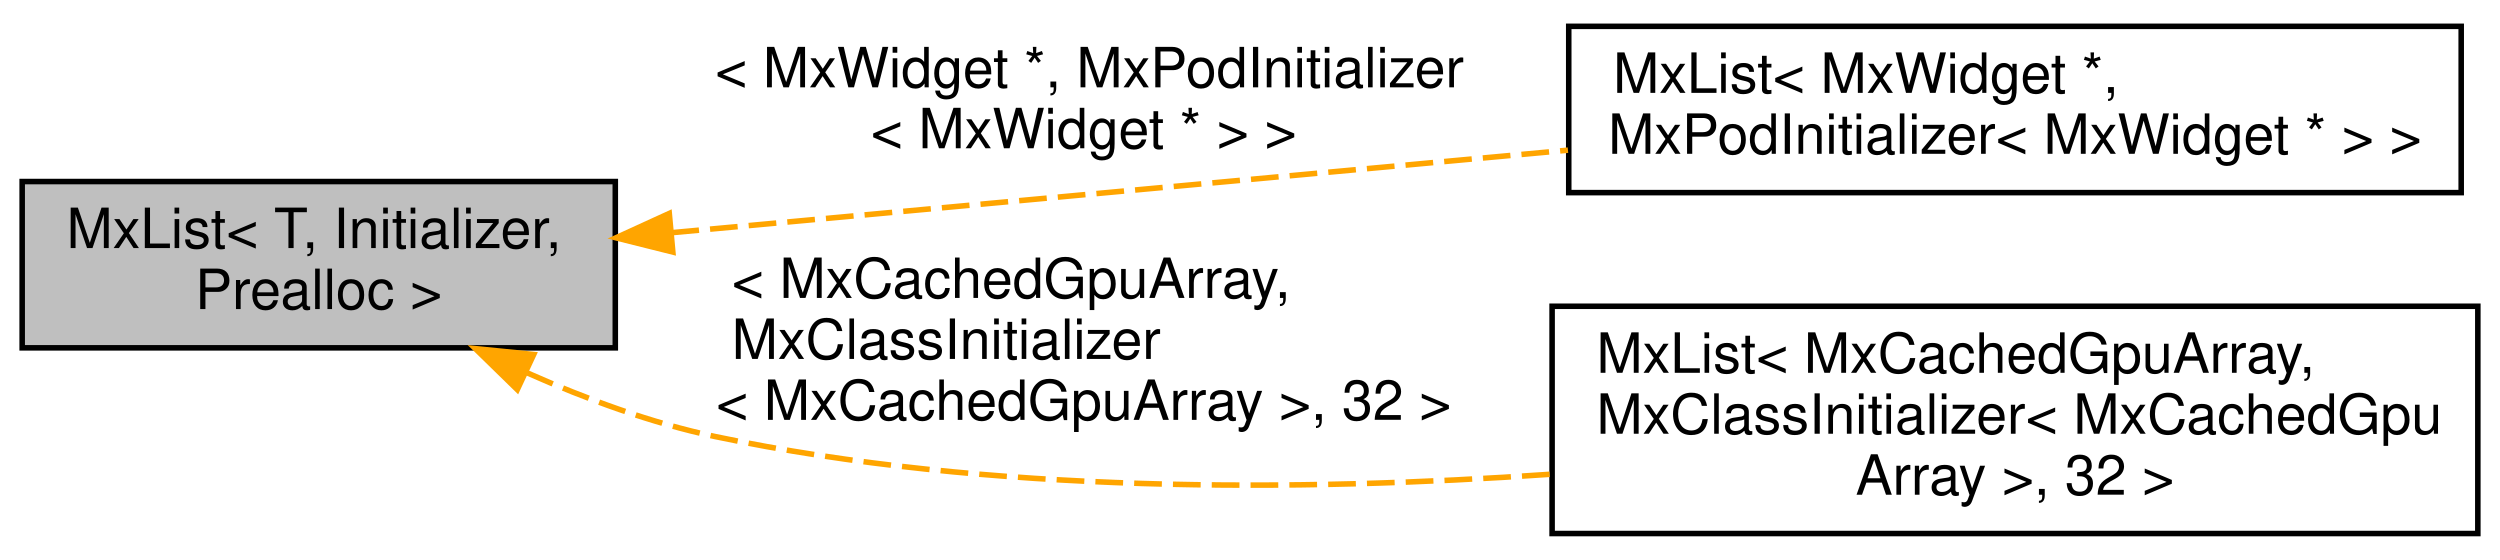
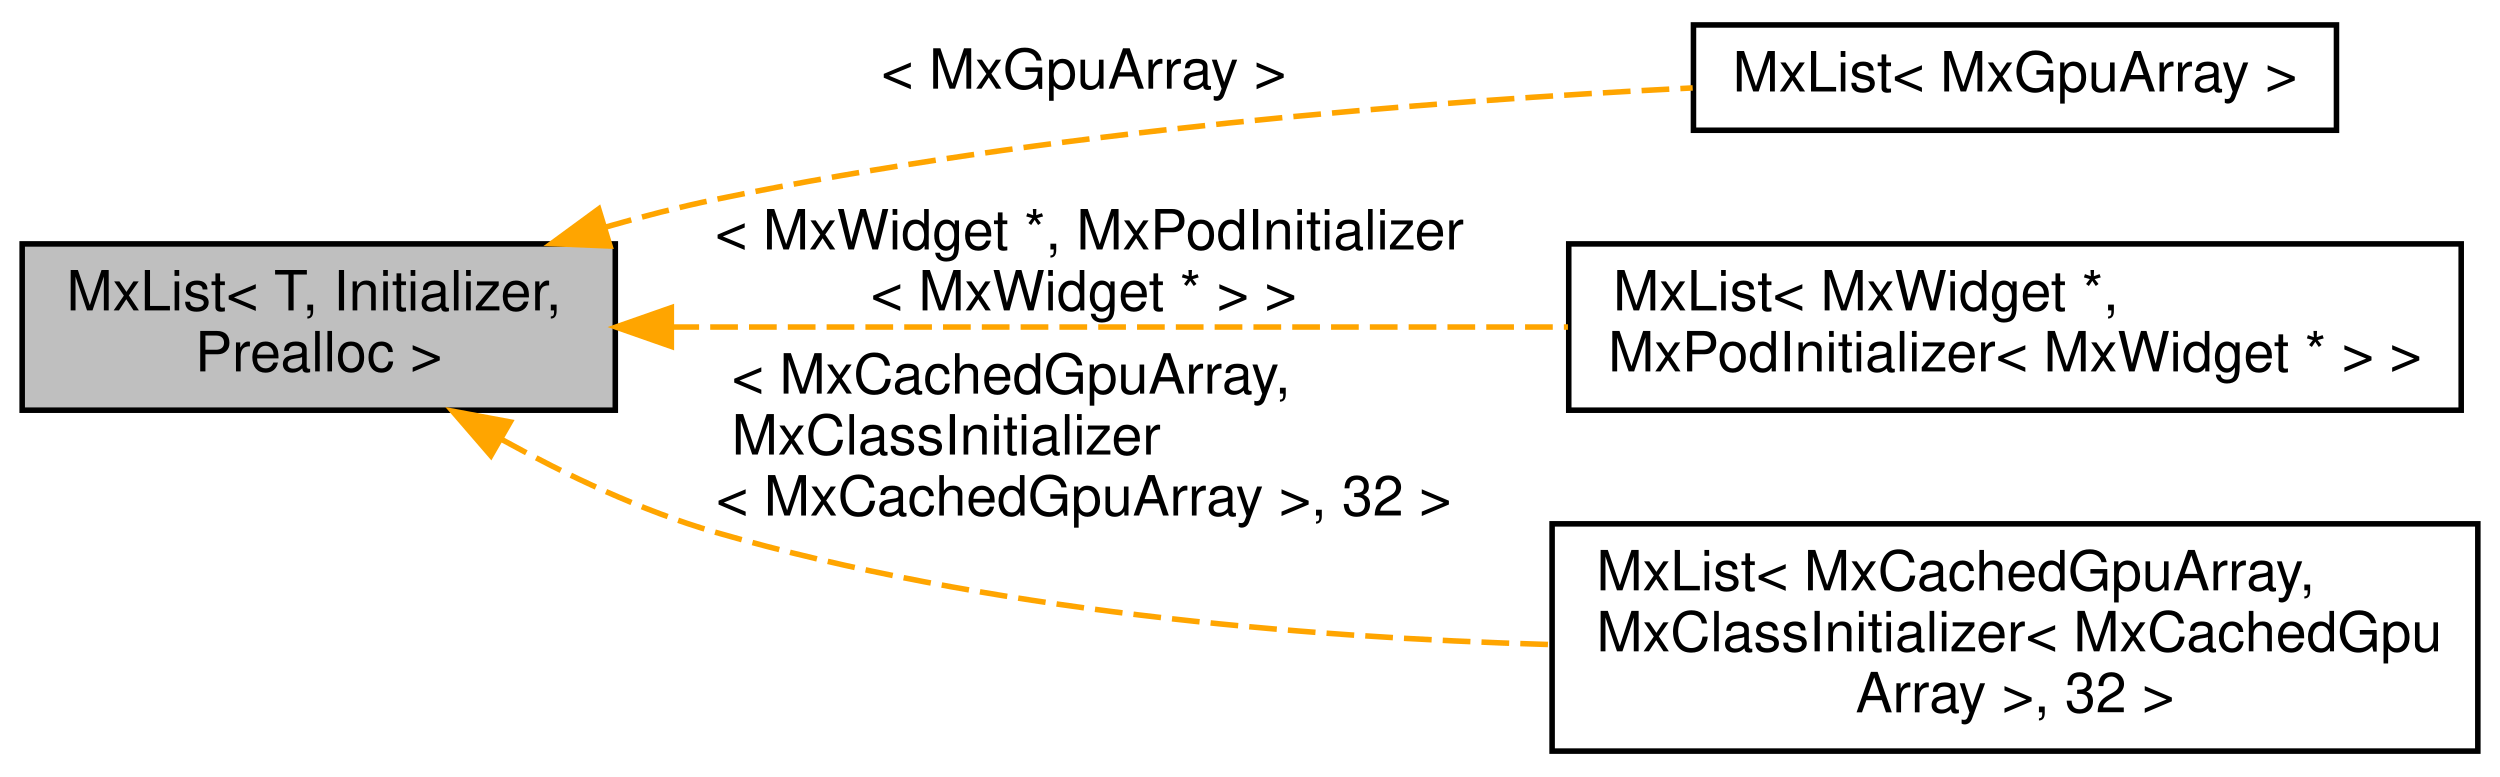
- <svg xmlns="http://www.w3.org/2000/svg" xmlns:xlink="http://www.w3.org/1999/xlink" width="451pt" height="101pt" viewBox="0.00 0.00 451.00 100.50">
-   <g id="graph0" class="graph" transform="scale(1 1) rotate(0) translate(4 96.5)">
+ <svg xmlns="http://www.w3.org/2000/svg" xmlns:xlink="http://www.w3.org/1999/xlink" width="451pt" height="140pt" viewBox="0.00 0.00 451.00 140.00">
+   <g id="graph0" class="graph" transform="scale(1 1) rotate(0) translate(4 136)">
    <g id="node1" class="node">
      <g id="a_node1">
        <a xlink:title=" ">
-           <polygon fill="#bfbfbf" stroke="black" points="0,-34 0,-64 107,-64 107,-34 0,-34" />
-           <text text-anchor="start" x="8" y="-52" font-family="Helvetica,sans-Serif" font-size="10.00">MxList&lt; T, Initializer,</text>
-           <text text-anchor="middle" x="53.5" y="-41" font-family="Helvetica,sans-Serif" font-size="10.00"> Prealloc &gt;</text>
+           <polygon fill="#bfbfbf" stroke="black" points="0,-62 0,-92 107,-92 107,-62 0,-62" />
+           <text text-anchor="start" x="8" y="-80" font-family="Helvetica,sans-Serif" font-size="10.00">MxList&lt; T, Initializer,</text>
+           <text text-anchor="middle" x="53.5" y="-69" font-family="Helvetica,sans-Serif" font-size="10.00"> Prealloc &gt;</text>
        </a>
      </g>
    </g>
    <g id="node2" class="node">
      <g id="a_node2">
+         <a xlink:href="class_mx_list.html" target="_top" xlink:title=" ">
+           <polygon fill="none" stroke="black" points="301.5,-112.5 301.5,-131.5 417.5,-131.5 417.5,-112.5 301.5,-112.5" />
+           <text text-anchor="middle" x="359.5" y="-119.5" font-family="Helvetica,sans-Serif" font-size="10.00">MxList&lt; MxGpuArray &gt;</text>
+         </a>
+       </g>
+     </g>
+     <g id="edge1" class="edge">
+       <path fill="none" stroke="orange" stroke-dasharray="5,2" d="M105.07,-94.98C111.71,-96.9 118.48,-98.65 125,-100 184.4,-112.33 253.76,-117.76 301.36,-120.14" />
+       <polygon fill="orange" stroke="orange" points="106.05,-91.62 95.47,-92.05 104.01,-98.31 106.05,-91.62" />
+       <text text-anchor="middle" x="191.5" y="-120" font-family="Helvetica,sans-Serif" font-size="10.00"> &lt; MxGpuArray &gt;</text>
+     </g>
+     <g id="node3" class="node">
+       <g id="a_node3">
        <a xlink:href="class_mx_list.html" target="_top" xlink:title=" ">
          <polygon fill="none" stroke="black" points="279,-62 279,-92 440,-92 440,-62 279,-62" />
          <text text-anchor="start" x="287" y="-80" font-family="Helvetica,sans-Serif" font-size="10.00">MxList&lt; MxWidget *,</text>
          <text text-anchor="middle" x="359.5" y="-69" font-family="Helvetica,sans-Serif" font-size="10.00"> MxPodInitializer&lt; MxWidget * &gt; &gt;</text>
        </a>
      </g>
    </g>
-     <g id="edge1" class="edge">
-       <path fill="none" stroke="orange" stroke-dasharray="5,2" d="M117.12,-54.77C163.96,-59.08 228.36,-65.01 278.86,-69.66" />
-       <polygon fill="orange" stroke="orange" points="117.38,-51.28 107.11,-53.85 116.74,-58.25 117.38,-51.28" />
-       <text text-anchor="start" x="125" y="-81" font-family="Helvetica,sans-Serif" font-size="10.00"> &lt; MxWidget *, MxPodInitializer</text>
-       <text text-anchor="middle" x="191.5" y="-70" font-family="Helvetica,sans-Serif" font-size="10.00">&lt; MxWidget * &gt; &gt;</text>
+     <g id="edge2" class="edge">
+       <path fill="none" stroke="orange" stroke-dasharray="5,2" d="M117.12,-77C163.96,-77 228.36,-77 278.86,-77" />
+       <polygon fill="orange" stroke="orange" points="117.11,-73.5 107.11,-77 117.11,-80.5 117.11,-73.5" />
+       <text text-anchor="start" x="125" y="-91" font-family="Helvetica,sans-Serif" font-size="10.00"> &lt; MxWidget *, MxPodInitializer</text>
+       <text text-anchor="middle" x="191.5" y="-80" font-family="Helvetica,sans-Serif" font-size="10.00">&lt; MxWidget * &gt; &gt;</text>
    </g>
-     <g id="node3" class="node">
-       <g id="a_node3">
+     <g id="node4" class="node">
+       <g id="a_node4">
        <a xlink:href="class_mx_list.html" target="_top" xlink:title=" ">
          <polygon fill="none" stroke="black" points="276,-0.5 276,-41.5 443,-41.5 443,-0.5 276,-0.5" />
          <text text-anchor="start" x="284" y="-29.5" font-family="Helvetica,sans-Serif" font-size="10.00">MxList&lt; MxCachedGpuArray,</text>
          <text text-anchor="start" x="284" y="-18.5" font-family="Helvetica,sans-Serif" font-size="10.00"> MxClassInitializer&lt; MxCachedGpu</text>
          <text text-anchor="middle" x="359.5" y="-7.5" font-family="Helvetica,sans-Serif" font-size="10.00">Array &gt;, 32 &gt;</text>
        </a>
      </g>
    </g>
-     <g id="edge2" class="edge">
-       <path fill="none" stroke="orange" stroke-dasharray="5,2" d="M91.12,-29.48C101.75,-24.77 113.58,-20.4 125,-18 174.3,-7.64 230.75,-8.04 275.79,-11.2" />
-       <polygon fill="orange" stroke="orange" points="89.32,-26.46 81.74,-33.86 92.28,-32.8 89.32,-26.46" />
-       <text text-anchor="start" x="128" y="-43" font-family="Helvetica,sans-Serif" font-size="10.00"> &lt; MxCachedGpuArray,</text>
-       <text text-anchor="start" x="128" y="-32" font-family="Helvetica,sans-Serif" font-size="10.00"> MxClassInitializer</text>
-       <text text-anchor="middle" x="191.5" y="-21" font-family="Helvetica,sans-Serif" font-size="10.00">&lt; MxCachedGpuArray &gt;, 32 &gt;</text>
+     <g id="edge3" class="edge">
+       <path fill="none" stroke="orange" stroke-dasharray="5,2" d="M86.55,-56.7C98.22,-50.26 111.8,-43.83 125,-40 173.73,-25.87 230.42,-21 275.73,-19.72" />
+       <polygon fill="orange" stroke="orange" points="84.56,-53.8 77.64,-61.82 88.05,-59.88 84.56,-53.8" />
+       <text text-anchor="start" x="128" y="-65" font-family="Helvetica,sans-Serif" font-size="10.00"> &lt; MxCachedGpuArray,</text>
+       <text text-anchor="start" x="128" y="-54" font-family="Helvetica,sans-Serif" font-size="10.00"> MxClassInitializer</text>
+       <text text-anchor="middle" x="191.5" y="-43" font-family="Helvetica,sans-Serif" font-size="10.00">&lt; MxCachedGpuArray &gt;, 32 &gt;</text>
    </g>
  </g>
</svg>
